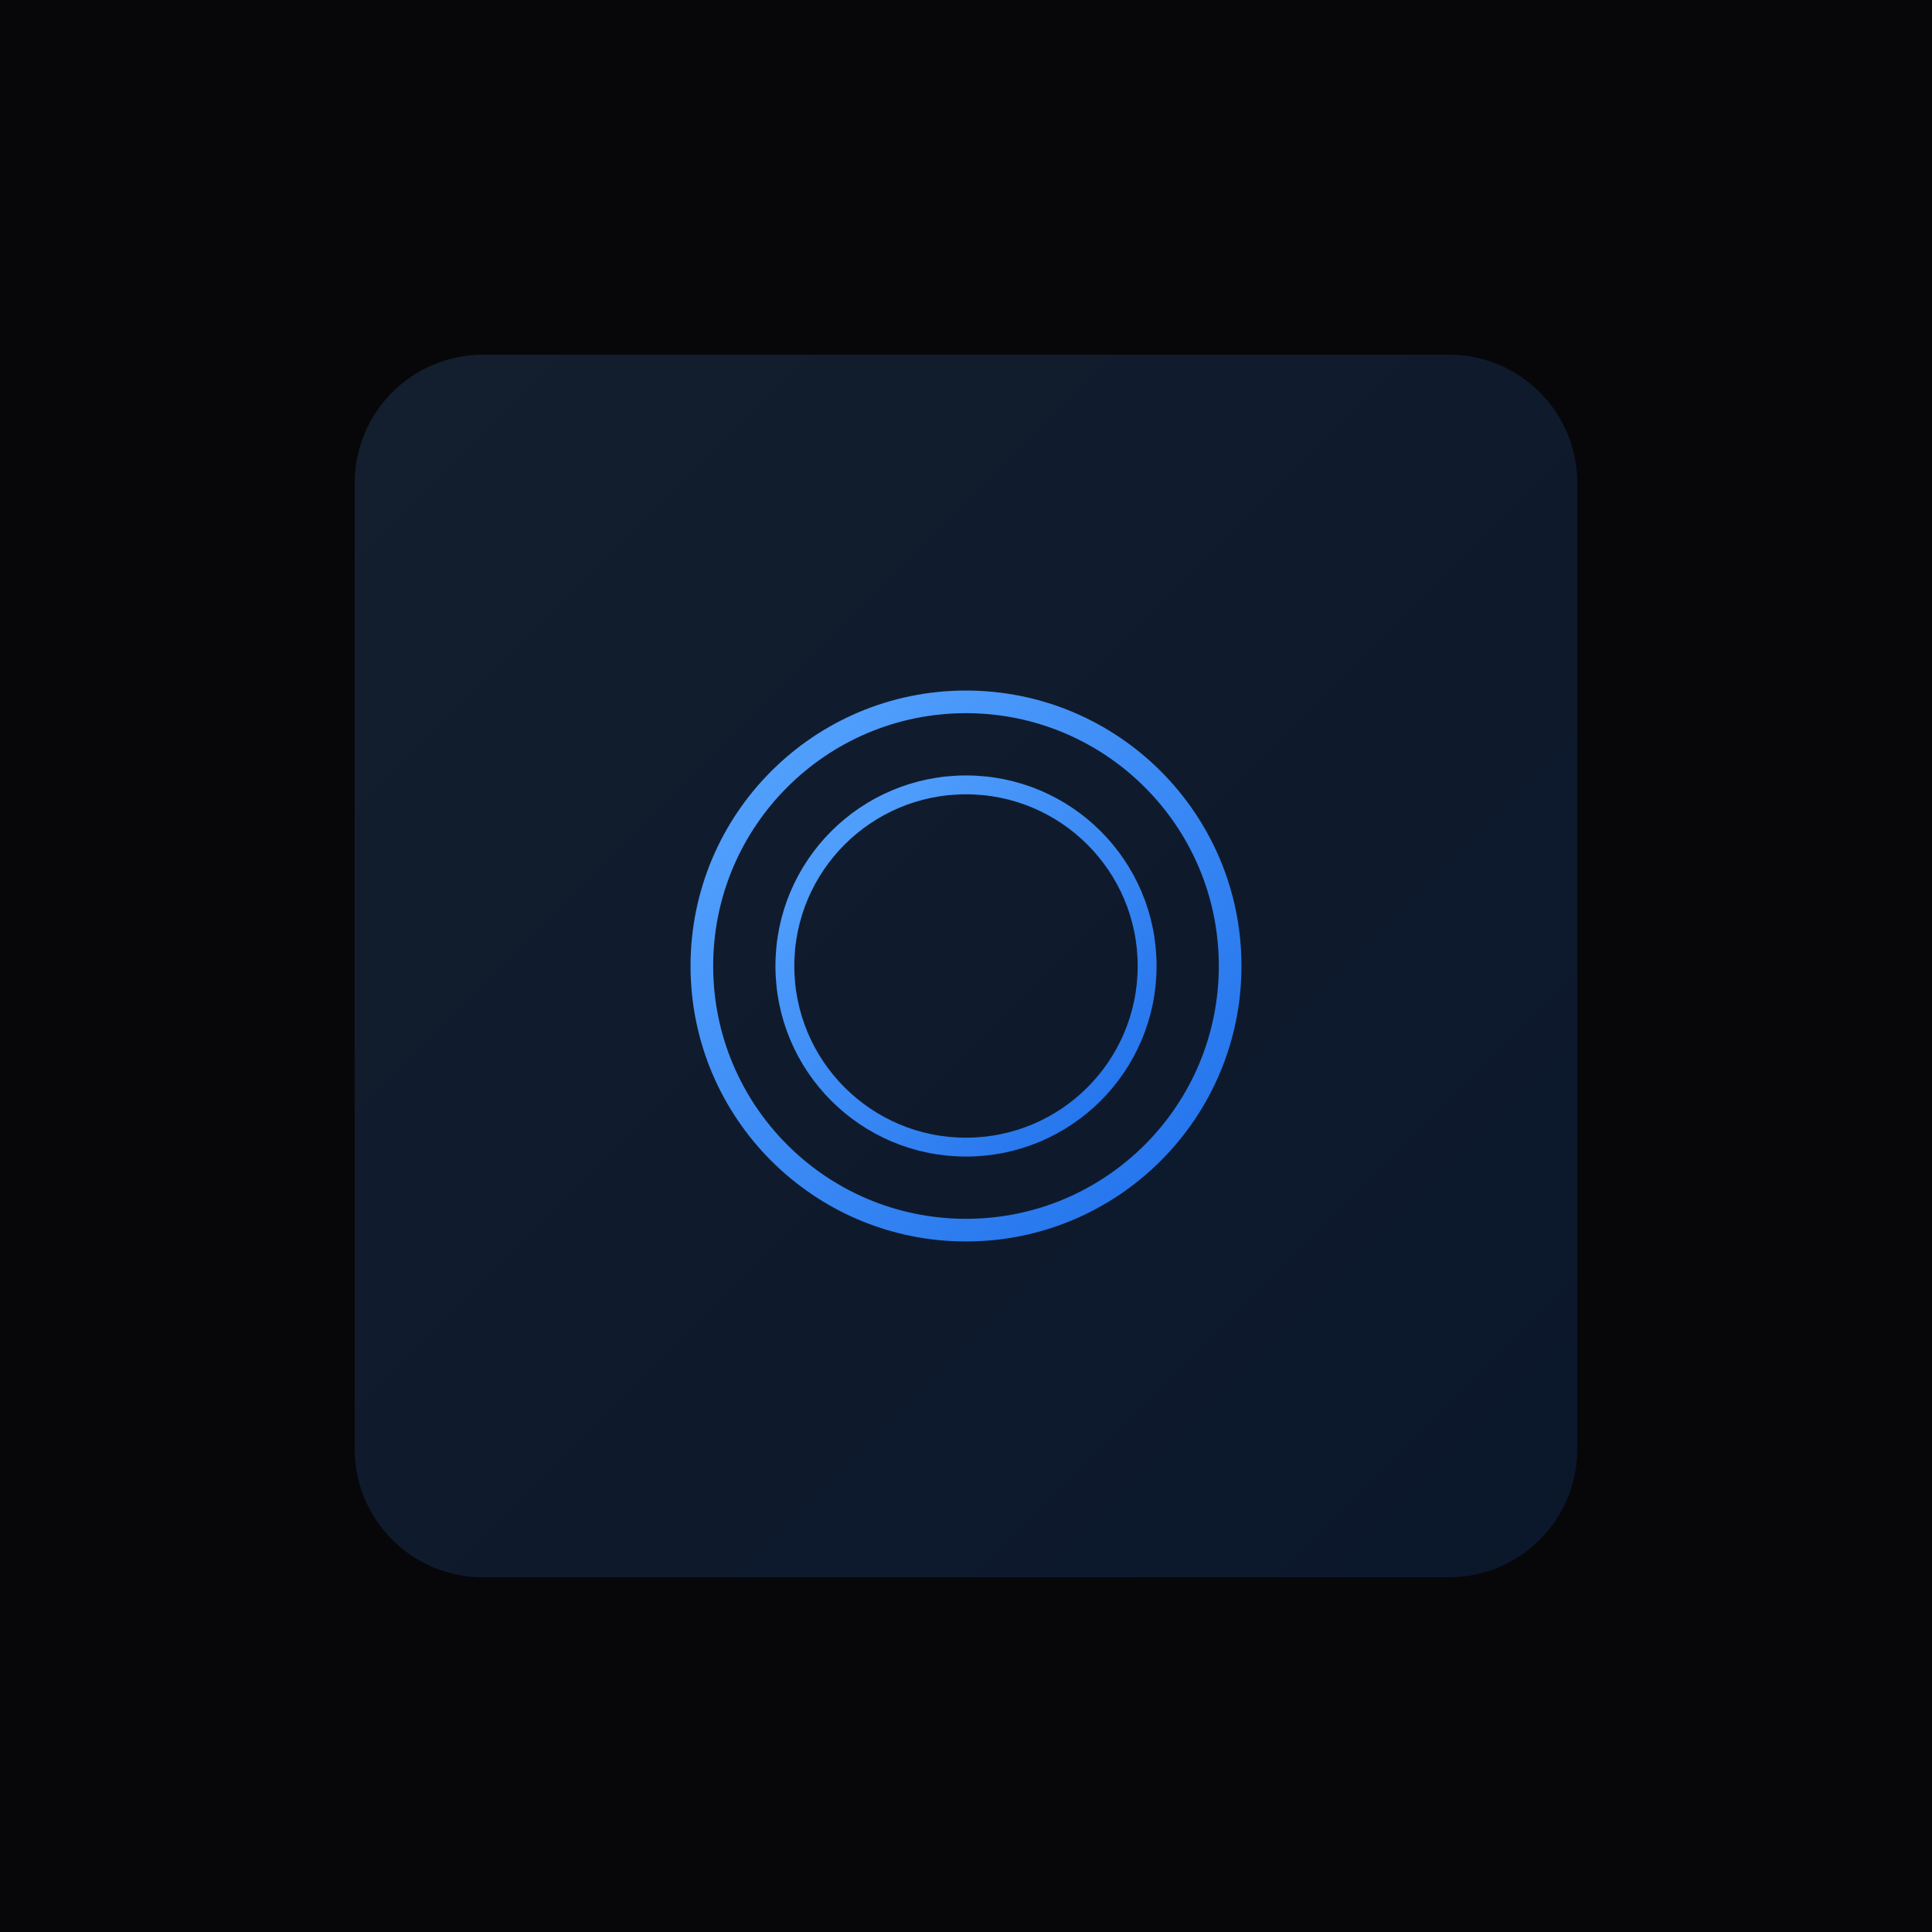
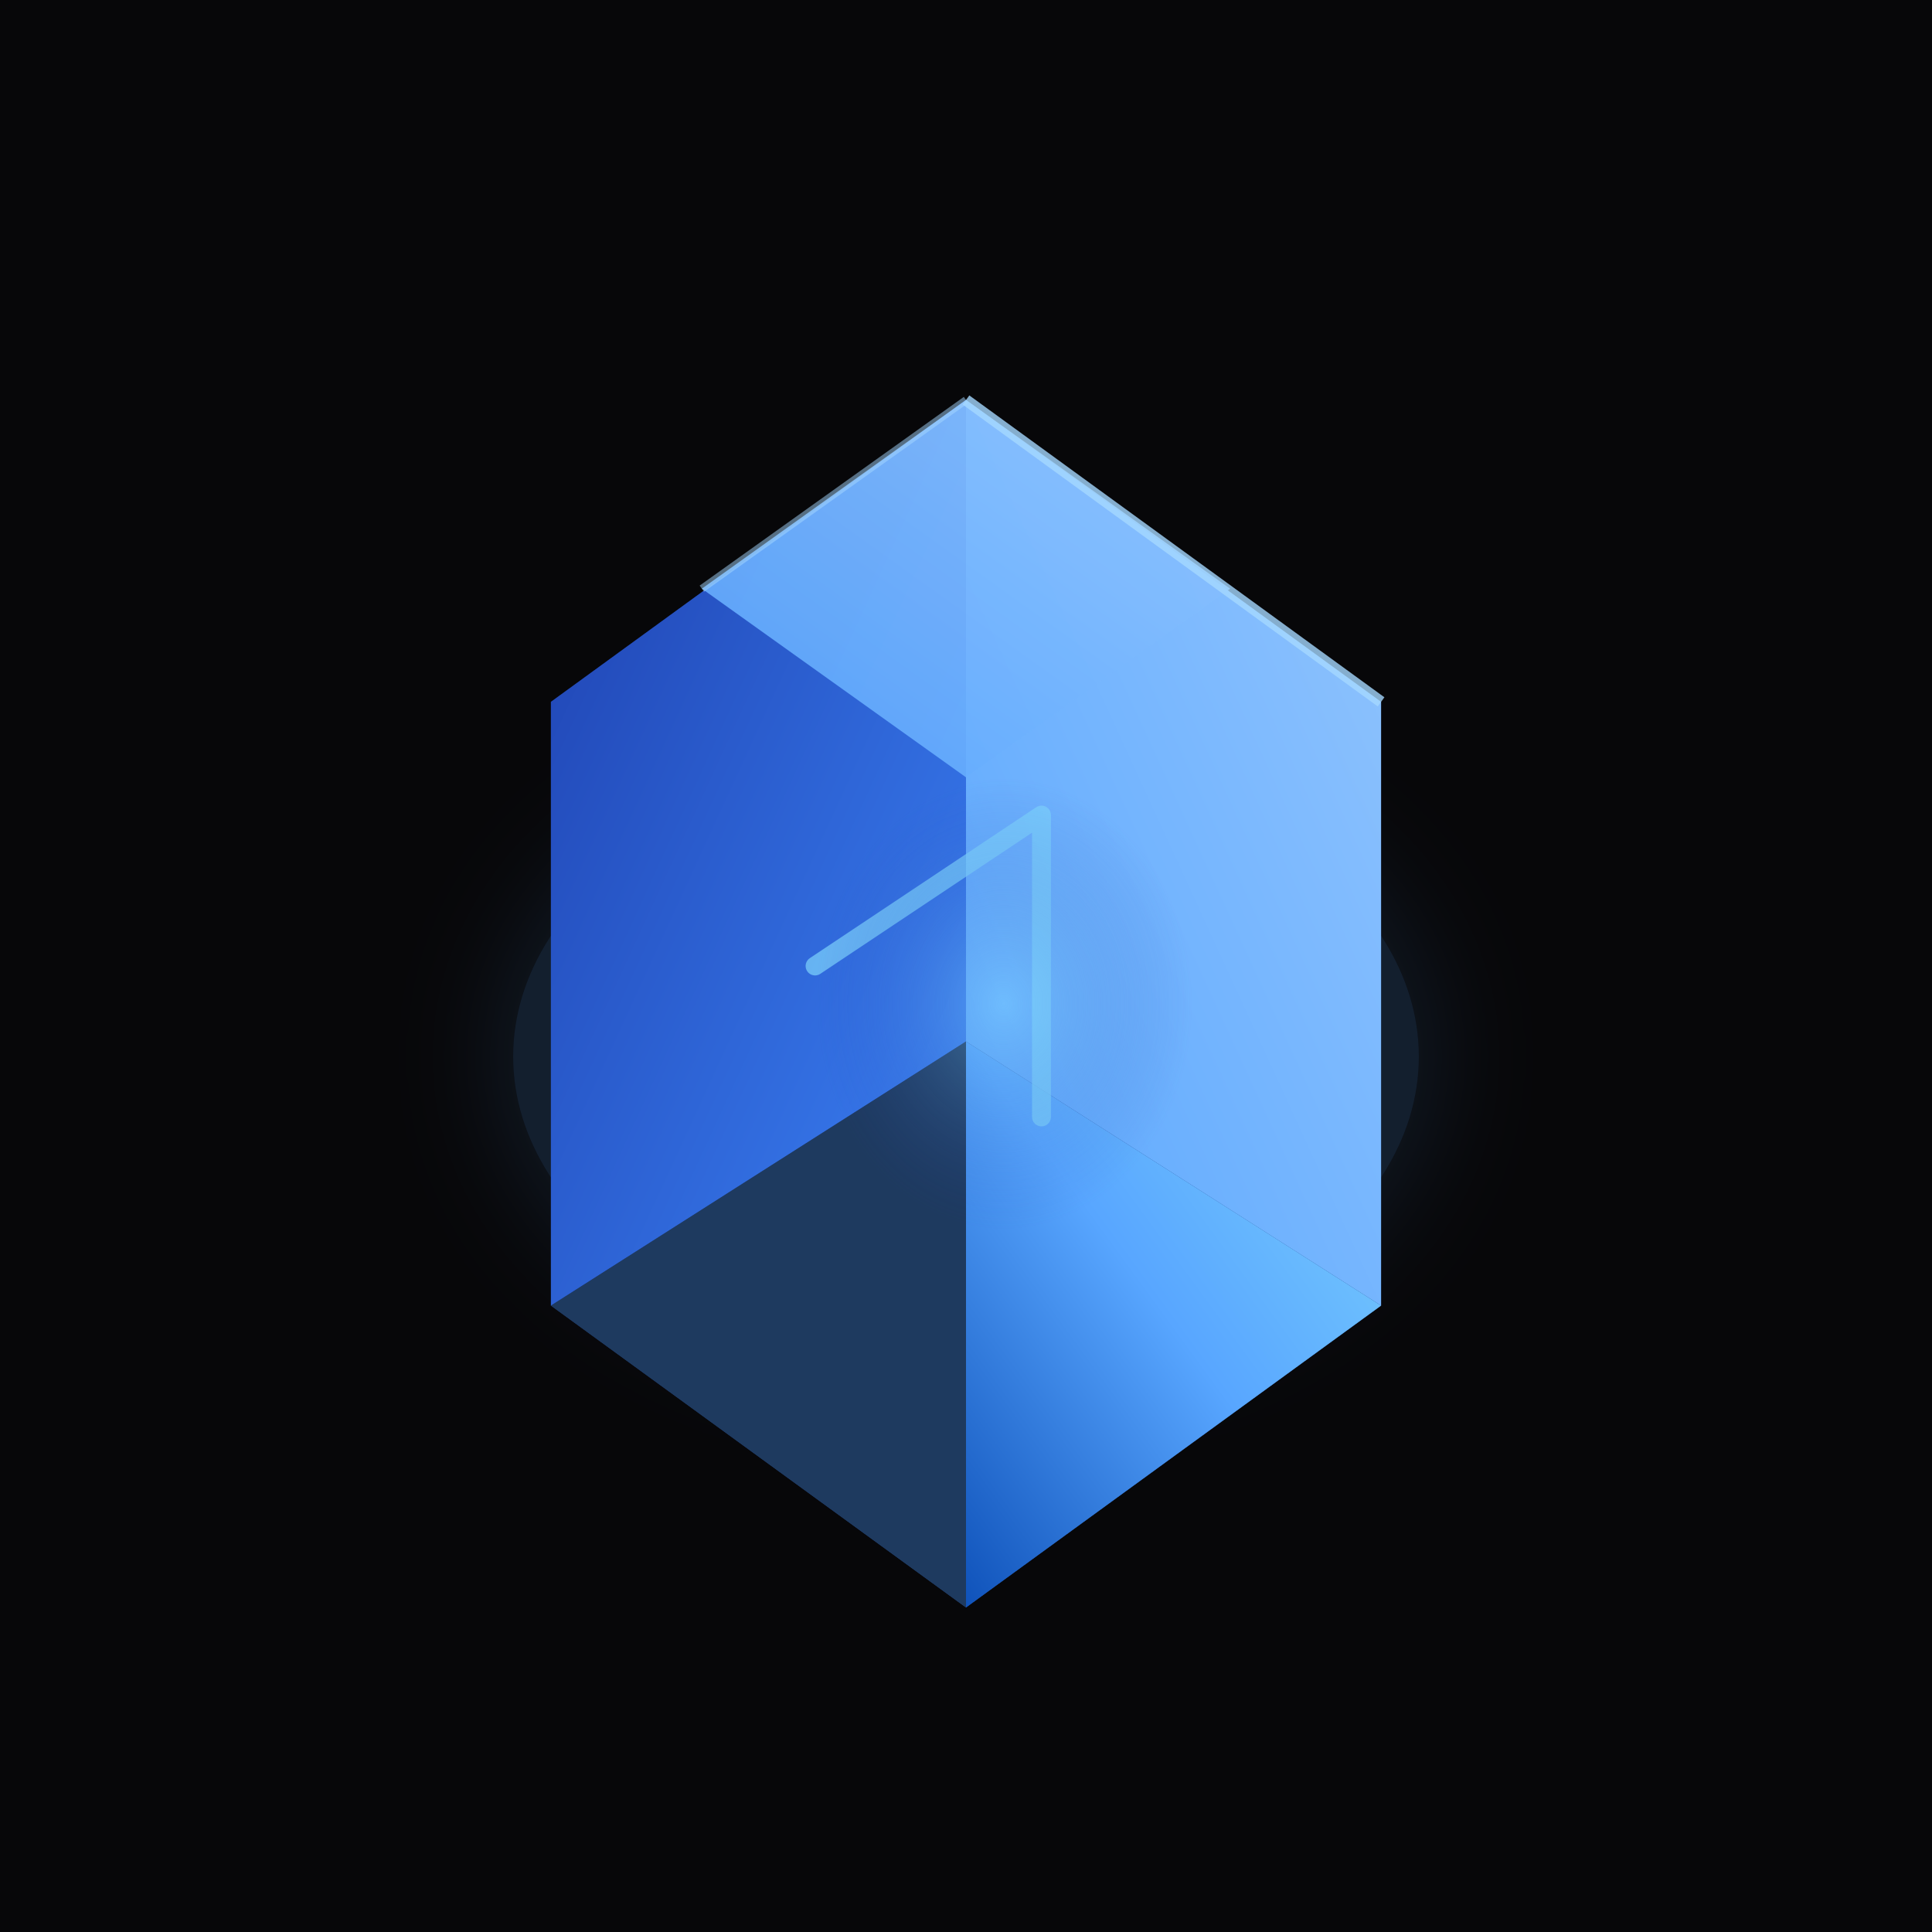
<svg xmlns="http://www.w3.org/2000/svg" viewBox="0 0 256 256">
  <defs>
-     <linearGradient id="grad" x1="0%" y1="0%" x2="100%" y2="100%">
-       <stop offset="0%" style="stop-color:#58a6ff;stop-opacity:1" />
-       <stop offset="100%" style="stop-color:#1f6feb;stop-opacity:1" />
+     <linearGradient id="prism1" x1="0%" y1="100%" x2="100%" y2="0%">
+       <stop offset="0%" stop-color="#0f52ba" />
+       <stop offset="50%" stop-color="#58a6ff" />
+       <stop offset="100%" stop-color="#7dd3fc" />
    </linearGradient>
+     <linearGradient id="prism2" x1="0%" y1="0%" x2="100%" y2="100%">
+       <stop offset="0%" stop-color="#1e40af" />
+       <stop offset="100%" stop-color="#3b82f6" />
+     </linearGradient>
+     <linearGradient id="prism3" x1="100%" y1="0%" x2="0%" y2="100%">
+       <stop offset="0%" stop-color="#93c5fd" />
+       <stop offset="100%" stop-color="#58a6ff" />
+     </linearGradient>
+     <radialGradient id="innerGlow" cx="50%" cy="50%" r="50%">
+       <stop offset="0%" stop-color="#7dd3fc" stop-opacity="0.4" />
+       <stop offset="100%" stop-color="#1e40af" stop-opacity="0" />
+     </radialGradient>
+     <filter id="glow" x="-50%" y="-50%" width="200%" height="200%">
+       <feGaussianBlur stdDeviation="8" result="blur" />
+       <feComposite in="SourceGraphic" in2="blur" operator="over" />
+     </filter>
  </defs>
  <rect width="256" height="256" fill="#070709" />
-   <g transform="translate(28, 28)">
-     <rect x="20" y="20" width="160" height="160" rx="16" fill="url(#grad)" opacity="0.15" stroke="url(#grad)" stroke-width="2" />
-     <circle cx="100" cy="100" r="35" fill="none" stroke="url(#grad)" stroke-width="3" />
-     <circle cx="100" cy="100" r="24" fill="none" stroke="url(#grad)" stroke-width="2.5" />
-     <path d="M 100 75 L 100 60" stroke="url(#grad)" stroke-width="3" stroke-linecap="round" />
-     <line x1="55" y1="140" x2="145" y2="140" stroke="url(#grad)" stroke-width="2" opacity="0.7" stroke-linecap="round" />
-     <line x1="60" y1="155" x2="140" y2="155" stroke="url(#grad)" stroke-width="2" opacity="0.5" stroke-linecap="round" />
-     <line x1="65" y1="170" x2="135" y2="170" stroke="url(#grad)" stroke-width="2" opacity="0.3" stroke-linecap="round" />
+   <ellipse cx="128" cy="140" rx="60" ry="40" fill="#58a6ff" opacity="0.15" filter="url(#glow)" />
+   <g transform="translate(128, 128)">
+     <polygon points="0,-75 55,-35 55,45 0,85 -55,45 -55,-35" fill="url(#prism2)" opacity="0.6" />
+     <polygon points="-55,-35 0,-75 0,10 -55,45" fill="url(#prism2)" />
+     <polygon points="55,-35 0,-75 0,10 55,45" fill="url(#prism3)" />
+     <polygon points="-55,45 0,10 0,85" fill="#1e3a5f" />
+     <polygon points="55,45 0,10 0,85" fill="url(#prism1)" />
+     <polygon points="0,-75 35,-50 0,-25 -35,-50" fill="url(#prism3)" opacity="0.9" />
+     <polyline points="-20,0 10,-20 10,20" fill="none" stroke="#7dd3fc" stroke-width="2.5" stroke-linecap="round" stroke-linejoin="round" opacity="0.7" />
+     <line x1="0" y1="-75" x2="55" y2="-35" stroke="#a5d8ff" stroke-width="1.5" opacity="0.8" />
+     <line x1="0" y1="-75" x2="-35" y2="-50" stroke="#a5d8ff" stroke-width="1" opacity="0.5" />
+     <ellipse cx="5" cy="5" rx="25" ry="30" fill="url(#innerGlow)" />
  </g>
</svg>
